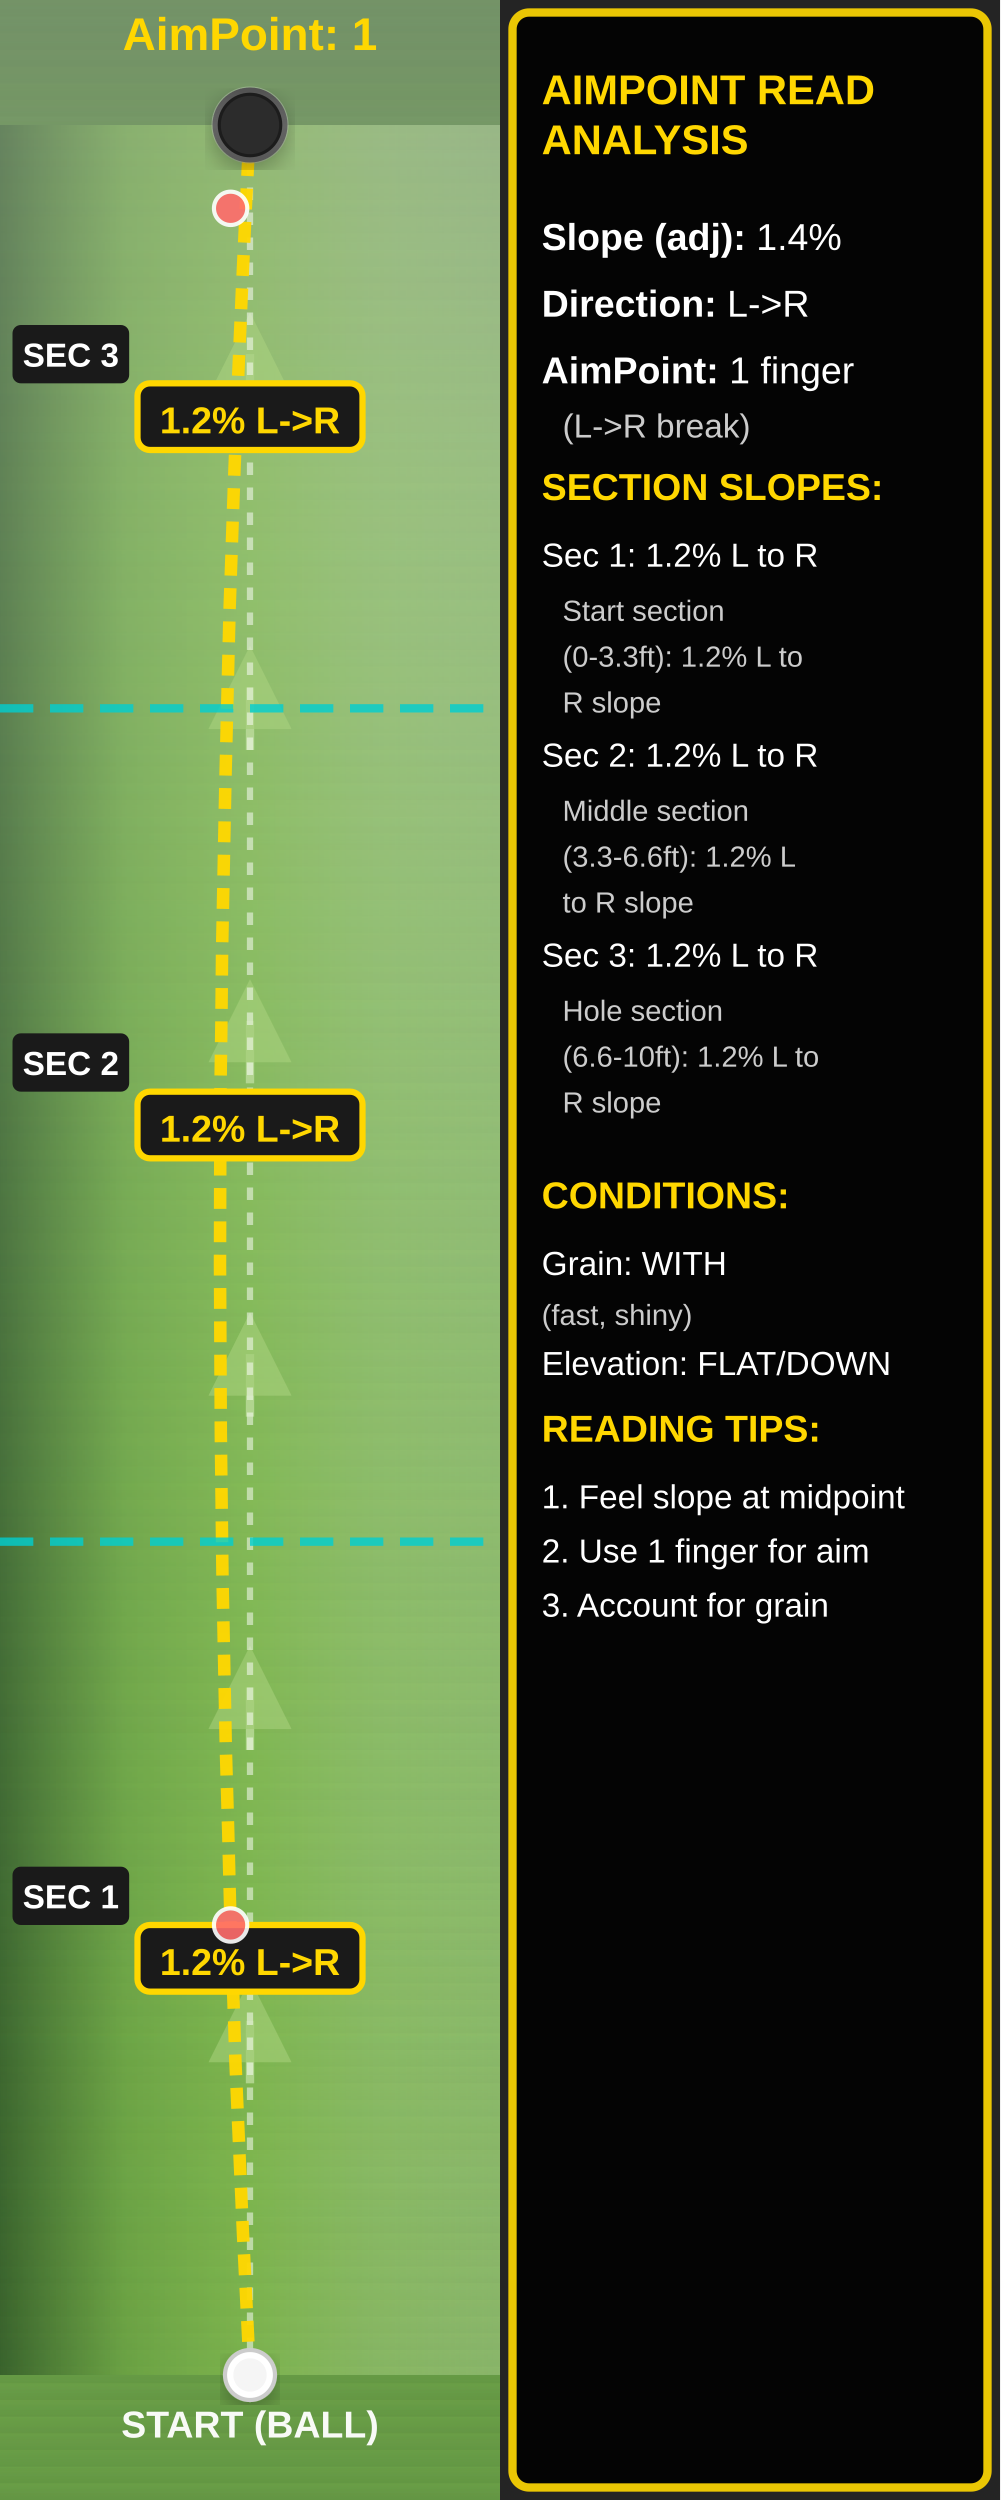
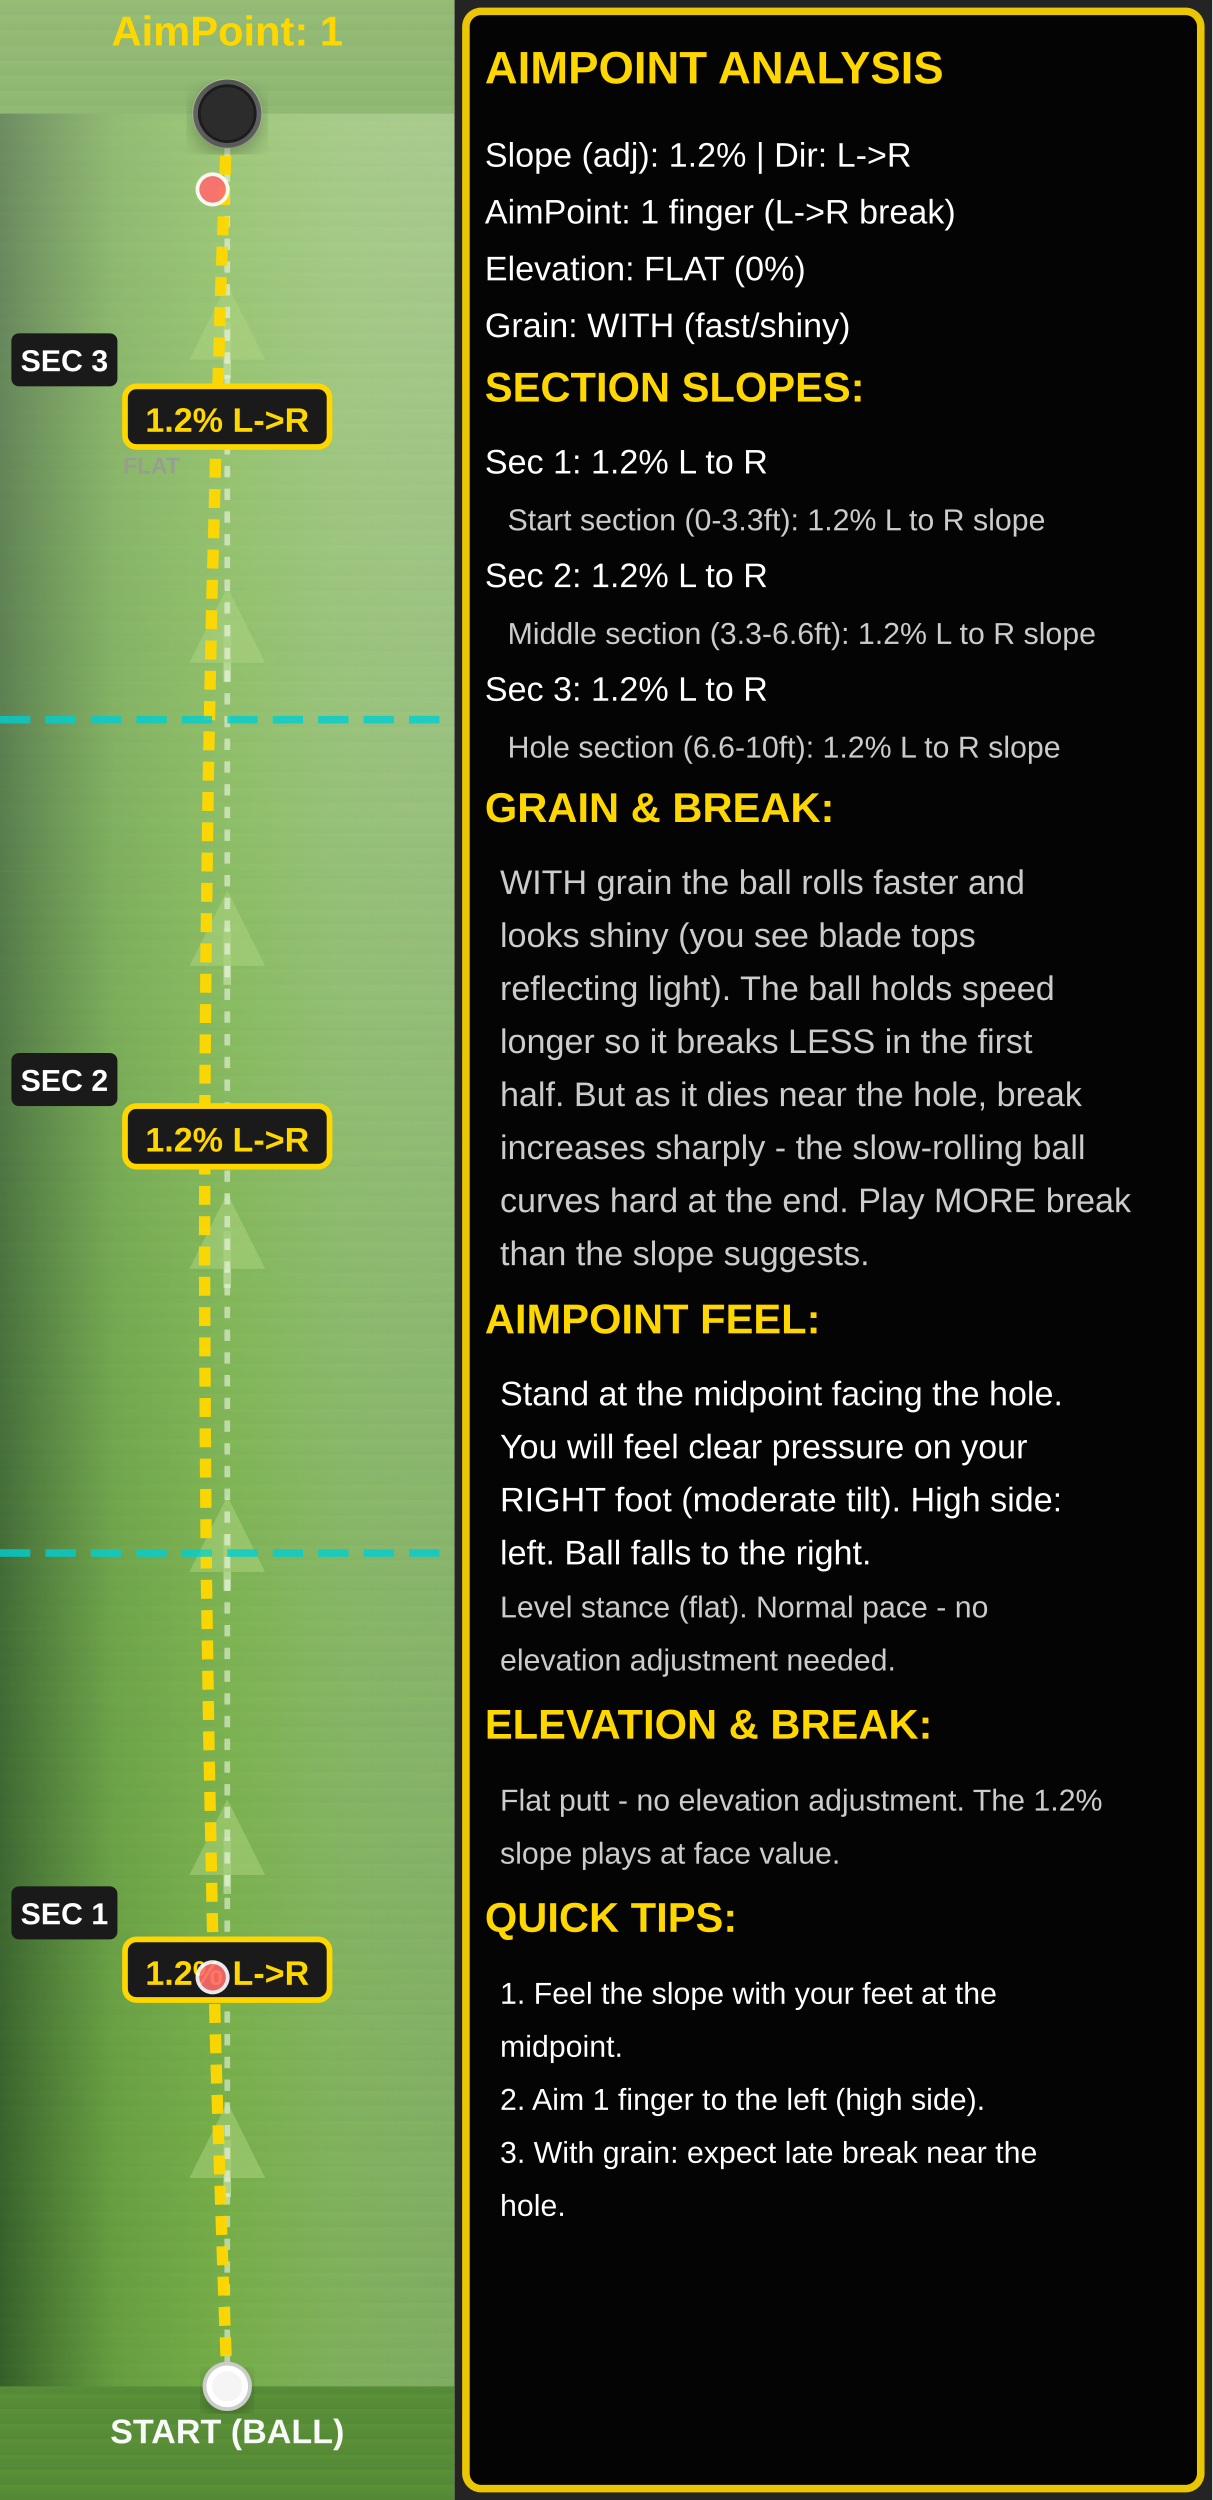
- <svg xmlns="http://www.w3.org/2000/svg" width="240" height="600">
+ <svg xmlns="http://www.w3.org/2000/svg" width="320" height="660">
  <defs>
    <linearGradient id="baseGreen" x1="0%" y1="0%" x2="0%" y2="100%">
      <stop offset="0%" style="stop-color:#689F38;stop-opacity:1" />
      <stop offset="50%" style="stop-color:#558B2F;stop-opacity:1" />
      <stop offset="100%" style="stop-color:#4A7C27;stop-opacity:1" />
    </linearGradient>
    <linearGradient id="grainGradient" x1="0%" y1="0%" x2="0%" y2="100%">
      <stop offset="0%" style="stop-color:#E8F5E9;stop-opacity:0.6" />
      <stop offset="30%" style="stop-color:#C8E6C9;stop-opacity:0.5" />
      <stop offset="60%" style="stop-color:#A5D6A7;stop-opacity:0.35" />
      <stop offset="100%" style="stop-color:#81C784;stop-opacity:0.2" />
    </linearGradient>
    <linearGradient id="elevationGradient" x1="0%" y1="0%" x2="0%" y2="100%">
-       <stop offset="0%" style="stop-color:#1B3D14;stop-opacity:1.0" />
-       <stop offset="20%" style="stop-color:#4A7C27;stop-opacity:0.85" />
-       <stop offset="50%" style="stop-color:#689F38;stop-opacity:0.6" />
-       <stop offset="80%" style="stop-color:#8BC34A;stop-opacity:0.4" />
-       <stop offset="100%" style="stop-color:#AED581;stop-opacity:0.3" />
+       <stop offset="0%" style="stop-color:#689F38;stop-opacity:0.15" />
+       <stop offset="100%" style="stop-color:#689F38;stop-opacity:0.15" />
    </linearGradient>
    <linearGradient id="breakGradientSec1" x1="0%" y1="0%" x2="100%" y2="0%">
      <stop offset="0%" style="stop-color:#1B3D14;stop-opacity:0.748" />
      <stop offset="25%" style="stop-color:#689F38;stop-opacity:0.658" />
      <stop offset="50%" style="stop-color:#8BC34A;stop-opacity:0.569" />
      <stop offset="75%" style="stop-color:#AED581;stop-opacity:0.479" />
      <stop offset="100%" style="stop-color:#C5E1A5;stop-opacity:0.389" />
    </linearGradient>
    <linearGradient id="breakGradientSec2" x1="0%" y1="0%" x2="100%" y2="0%">
      <stop offset="0%" style="stop-color:#1B3D14;stop-opacity:0.748" />
      <stop offset="25%" style="stop-color:#689F38;stop-opacity:0.658" />
      <stop offset="50%" style="stop-color:#8BC34A;stop-opacity:0.569" />
      <stop offset="75%" style="stop-color:#AED581;stop-opacity:0.479" />
      <stop offset="100%" style="stop-color:#C5E1A5;stop-opacity:0.389" />
    </linearGradient>
    <linearGradient id="breakGradientSec3" x1="0%" y1="0%" x2="100%" y2="0%">
      <stop offset="0%" style="stop-color:#1B3D14;stop-opacity:0.748" />
      <stop offset="25%" style="stop-color:#689F38;stop-opacity:0.658" />
      <stop offset="50%" style="stop-color:#8BC34A;stop-opacity:0.569" />
      <stop offset="75%" style="stop-color:#AED581;stop-opacity:0.479" />
      <stop offset="100%" style="stop-color:#C5E1A5;stop-opacity:0.389" />
    </linearGradient>
    <linearGradient id="holeGrainGradient" x1="50%" y1="0%" x2="50%" y2="100%">
      <stop offset="0%" style="stop-color:#FFFFFF;stop-opacity:0.3" />
      <stop offset="50%" style="stop-color:#CCCCCC;stop-opacity:0.5" />
      <stop offset="100%" style="stop-color:#999999;stop-opacity:0.6" />
    </linearGradient>
    <filter id="shadow">
      <feDropShadow dx="0" dy="2" stdDeviation="3" flood-opacity="0.3" />
    </filter>
    <marker id="arrowhead-grain" markerWidth="10" markerHeight="10" refX="5" refY="5" orient="auto">
      <polygon points="0,0 10,5 0,10" fill="#AED581" opacity="0.7" />
    </marker>
+     <marker id="arrowhead-elev-up" markerWidth="8" markerHeight="8" refX="4" refY="8" orient="0">
+       <polygon points="4,0 8,8 0,8" fill="#FFA726" opacity="0.85" />
+     </marker>
+     <marker id="arrowhead-elev-down" markerWidth="8" markerHeight="8" refX="4" refY="0" orient="0">
+       <polygon points="0,0 8,0 4,8" fill="#4FC3F7" opacity="0.85" />
+     </marker>
    <pattern id="grassTexture" x="0" y="0" width="4" height="4" patternUnits="userSpaceOnUse">
      <rect width="4" height="4" fill="url(#baseGreen)" opacity="0.95" />
      <line x1="0" y1="2" x2="4" y2="2" stroke="#5A9B3F" stroke-width="0.5" opacity="0.3" />
    </pattern>
  </defs>
-   <rect width="120" height="600" fill="url(#baseGreen)" />
-   <rect width="120" height="600" fill="url(#grassTexture)" opacity="0.3" />
-   <rect width="120" height="600" fill="url(#elevationGradient)" opacity="0.7" />
-   <rect x="0" y="390.0" width="120" height="180.0" fill="url(#breakGradientSec1)" opacity="1.0" />
-   <rect x="0" y="210.0" width="120" height="180.0" fill="url(#breakGradientSec2)" opacity="1.0" />
-   <rect x="0" y="30" width="120" height="180.0" fill="url(#breakGradientSec3)" opacity="1.0" />
-   <rect width="120" height="600" fill="url(#grainGradient)" opacity="0.6" />
+   <rect width="120" height="660" fill="url(#baseGreen)" />
+   <rect width="120" height="660" fill="url(#grassTexture)" opacity="0.3" />
+   <rect width="120" height="660" fill="url(#elevationGradient)" opacity="0.7" />
+   <rect x="0" y="430.0" width="120" height="200.0" fill="url(#breakGradientSec1)" opacity="1.0" />
+   <rect x="0" y="230.0" width="120" height="200.0" fill="url(#breakGradientSec2)" opacity="1.0" />
+   <rect x="0" y="30" width="120" height="200.0" fill="url(#breakGradientSec3)" opacity="1.0" />
+   <rect width="120" height="660" fill="url(#grainGradient)" opacity="0.6" />
  <line x1="60.0" y1="100" x2="60.0" y2="85" stroke="#C5E1A5" stroke-width="2" opacity="0.7" marker-end="url(#arrowhead-grain)" />
  <line x1="60.0" y1="180" x2="60.0" y2="165" stroke="#C5E1A5" stroke-width="2" opacity="0.7" marker-end="url(#arrowhead-grain)" />
  <line x1="60.0" y1="260" x2="60.0" y2="245" stroke="#C5E1A5" stroke-width="2" opacity="0.7" marker-end="url(#arrowhead-grain)" />
  <line x1="60.0" y1="340" x2="60.0" y2="325" stroke="#C5E1A5" stroke-width="2" opacity="0.7" marker-end="url(#arrowhead-grain)" />
  <line x1="60.0" y1="420" x2="60.0" y2="405" stroke="#C5E1A5" stroke-width="2" opacity="0.7" marker-end="url(#arrowhead-grain)" />
  <line x1="60.0" y1="500" x2="60.0" y2="485" stroke="#C5E1A5" stroke-width="2" opacity="0.7" marker-end="url(#arrowhead-grain)" />
-   <line x1="60.0" y1="570" x2="60.0" y2="30.0" stroke="#FFFFFF" stroke-width="1.5" stroke-dasharray="3,3" opacity="0.5" />
-   <path d="M 60.0 570.0 C 59.4 558.7, 58.9 547.1, 58.3 535.8 C 57.7 522.3, 57.1 508.3, 56.5 494.8 C 56.2 483.5, 55.7 471.9, 55.3 460.6 C 55.0 447.1, 54.6 433.2, 54.2 419.6 C 53.9 406.1, 53.7 392.1, 53.4 378.6 C 53.3 367.3, 53.1 355.7, 53.0 344.4 C 52.9 330.9, 52.9 317.0, 52.8 303.4 C 52.8 289.9, 52.9 275.9, 52.9 262.4 C 53.1 251.1, 53.2 239.5, 53.3 228.2 C 53.6 214.7, 53.8 200.7, 54.1 187.2 C 54.4 173.7, 54.8 159.7, 55.1 146.2 C 55.5 134.9, 55.9 123.3, 56.3 112.0 C 56.8 98.5, 57.4 84.5, 58.0 71.0 C 58.6 57.5, 59.3 43.5, 60.0 30.0" stroke="#FFD700" stroke-width="3" fill="none" stroke-dasharray="5,3" opacity="0.95" />
-   <line x1="0" y1="370.0" x2="120" y2="370.0" stroke="#00CED1" stroke-width="2" opacity="0.8" stroke-dasharray="8,4" />
-   <line x1="0" y1="170.0" x2="120" y2="170.0" stroke="#00CED1" stroke-width="2" opacity="0.8" stroke-dasharray="8,4" />
-   <rect x="3" y="448.0" width="28" height="14" fill="#1A1A1A" rx="2" />
-   <text x="17" y="458.0" font-family="Arial, sans-serif" font-size="8" fill="#FFFFFF" text-anchor="middle" font-weight="bold">SEC 1</text>
-   <rect x="33.0" y="462.0" width="54" height="16" fill="#1A1A1A" rx="3" stroke="#FFD700" stroke-width="1.5" />
-   <text x="60.0" y="474.0" font-family="Arial, sans-serif" font-size="9" fill="#FFD700" text-anchor="middle" font-weight="bold">1.2% L-&gt;R</text>
-   <rect x="3" y="248.0" width="28" height="14" fill="#1A1A1A" rx="2" />
-   <text x="17" y="258.0" font-family="Arial, sans-serif" font-size="8" fill="#FFFFFF" text-anchor="middle" font-weight="bold">SEC 2</text>
-   <rect x="33.0" y="262.0" width="54" height="16" fill="#1A1A1A" rx="3" stroke="#FFD700" stroke-width="1.5" />
-   <text x="60.0" y="274.0" font-family="Arial, sans-serif" font-size="9" fill="#FFD700" text-anchor="middle" font-weight="bold">1.2% L-&gt;R</text>
-   <rect x="3" y="78.0" width="28" height="14" fill="#1A1A1A" rx="2" />
-   <text x="17" y="88.0" font-family="Arial, sans-serif" font-size="8" fill="#FFFFFF" text-anchor="middle" font-weight="bold">SEC 3</text>
-   <rect x="33.0" y="92.0" width="54" height="16" fill="#1A1A1A" rx="3" stroke="#FFD700" stroke-width="1.5" />
-   <text x="60.0" y="104.0" font-family="Arial, sans-serif" font-size="9" fill="#FFD700" text-anchor="middle" font-weight="bold">1.2% L-&gt;R</text>
-   <circle cx="55.348" cy="462" r="4" fill="#FF6B6B" opacity="0.9" stroke="#FFFFFF" stroke-width="1" />
-   <circle cx="55.348" cy="50" r="4" fill="#FF6B6B" opacity="0.9" stroke="#FFFFFF" stroke-width="1" />
+   <line x1="60.0" y1="580" x2="60.0" y2="565" stroke="#C5E1A5" stroke-width="2" opacity="0.7" marker-end="url(#arrowhead-grain)" />
+   <text x="40.0" y="125" font-family="Arial, sans-serif" font-size="6" fill="#999999" text-anchor="middle" font-weight="bold" opacity="0.9">FLAT</text>
+   <line x1="60.0" y1="630" x2="60.0" y2="30.0" stroke="#FFFFFF" stroke-width="1.5" stroke-dasharray="3,3" opacity="0.5" />
+   <path d="M 60.0 630.0 C 59.5 617.5, 59.0 604.6, 58.6 592.0 C 58.1 577.0, 57.6 561.5, 57.1 546.5 C 56.8 533.9, 56.5 521.0, 56.1 508.5 C 55.8 493.4, 55.5 477.9, 55.2 462.9 C 55.0 447.9, 54.7 432.4, 54.5 417.3 C 54.4 404.8, 54.3 391.9, 54.2 379.4 C 54.1 364.3, 54.1 348.8, 54.0 333.8 C 54.0 318.8, 54.1 303.3, 54.1 288.2 C 54.2 275.7, 54.3 262.8, 54.4 250.3 C 54.6 235.2, 54.8 219.7, 55.0 204.7 C 55.3 189.6, 55.6 174.2, 55.9 159.1 C 56.3 146.6, 56.6 133.7, 56.9 121.1 C 57.4 106.1, 57.9 90.6, 58.3 75.6 C 58.9 60.5, 59.4 45.0, 60.0 30.0" stroke="#FFD700" stroke-width="3" fill="none" stroke-dasharray="5,3" opacity="0.95" />
+   <line x1="0" y1="410.0" x2="120" y2="410.0" stroke="#00CED1" stroke-width="2" opacity="0.8" stroke-dasharray="8,4" />
+   <line x1="0" y1="190.0" x2="120" y2="190.0" stroke="#00CED1" stroke-width="2" opacity="0.8" stroke-dasharray="8,4" />
+   <rect x="3" y="498.0" width="28" height="14" fill="#1A1A1A" rx="2" />
+   <text x="17" y="508.0" font-family="Arial, sans-serif" font-size="8" fill="#FFFFFF" text-anchor="middle" font-weight="bold">SEC 1</text>
+   <rect x="33.0" y="512.0" width="54" height="16" fill="#1A1A1A" rx="3" stroke="#FFD700" stroke-width="1.5" />
+   <text x="60.0" y="524.0" font-family="Arial, sans-serif" font-size="9" fill="#FFD700" text-anchor="middle" font-weight="bold">1.2% L-&gt;R</text>
+   <rect x="3" y="278.0" width="28" height="14" fill="#1A1A1A" rx="2" />
+   <text x="17" y="288.0" font-family="Arial, sans-serif" font-size="8" fill="#FFFFFF" text-anchor="middle" font-weight="bold">SEC 2</text>
+   <rect x="33.0" y="292.0" width="54" height="16" fill="#1A1A1A" rx="3" stroke="#FFD700" stroke-width="1.5" />
+   <text x="60.0" y="304.0" font-family="Arial, sans-serif" font-size="9" fill="#FFD700" text-anchor="middle" font-weight="bold">1.2% L-&gt;R</text>
+   <rect x="3" y="88.0" width="28" height="14" fill="#1A1A1A" rx="2" />
+   <text x="17" y="98.0" font-family="Arial, sans-serif" font-size="8" fill="#FFFFFF" text-anchor="middle" font-weight="bold">SEC 3</text>
+   <rect x="33.0" y="102.0" width="54" height="16" fill="#1A1A1A" rx="3" stroke="#FFD700" stroke-width="1.5" />
+   <text x="60.0" y="114.0" font-family="Arial, sans-serif" font-size="9" fill="#FFD700" text-anchor="middle" font-weight="bold">1.2% L-&gt;R</text>
+   <circle cx="56.124" cy="522" r="4" fill="#FF6B6B" opacity="0.9" stroke="#FFFFFF" stroke-width="1" />
+   <circle cx="56.124" cy="50" r="4" fill="#FF6B6B" opacity="0.9" stroke="#FFFFFF" stroke-width="1" />
  <text x="60.0" y="12" font-family="Arial, sans-serif" font-size="11" fill="#FFD700" text-anchor="middle" font-weight="bold">AimPoint: 1</text>
  <circle cx="60.0" cy="30.0" r="9" fill="#1A1A1A" filter="url(#shadow)" />
  <circle cx="60.0" cy="30.0" r="7" fill="#2C2C2C" />
  <circle cx="60.0" cy="30.0" r="8.5" fill="none" stroke="url(#holeGrainGradient)" stroke-width="1.5" opacity="0.8" />
-   <circle cx="60.0" cy="570" r="6" fill="#FFFFFF" stroke="#CCCCCC" stroke-width="1" filter="url(#shadow)" />
-   <circle cx="60.0" cy="570" r="4" fill="#F5F5F5" />
-   <text x="60.0" y="585" font-family="Arial, sans-serif" font-size="9" fill="#FFFFFF" text-anchor="middle" font-weight="bold" opacity="0.95">START (BALL)</text>
-   <rect x="120" y="0" width="120" height="600" fill="#1A1A1A" opacity="0.95" />
-   <rect x="123" y="3" width="114" height="594" fill="#000000" opacity="0.9" rx="4" stroke="#FFD700" stroke-width="2" />
-   <text x="130" y="25" font-family="Arial, sans-serif" font-size="10" fill="#FFD700" font-weight="bold">AIMPOINT READ</text>
-   <text x="130" y="37" font-family="Arial, sans-serif" font-size="10" fill="#FFD700" font-weight="bold">ANALYSIS</text>
-   <text x="130" y="60" font-family="Arial, sans-serif" font-size="9" fill="#FFFFFF">
-     <tspan font-weight="bold">Slope (adj):</tspan> 1.4%</text>
-   <text x="130" y="76" font-family="Arial, sans-serif" font-size="9" fill="#FFFFFF">
-     <tspan font-weight="bold">Direction:</tspan> L-&gt;R</text>
-   <text x="130" y="92" font-family="Arial, sans-serif" font-size="9" fill="#FFFFFF">
-     <tspan font-weight="bold">AimPoint:</tspan> 1 finger</text>
-   <text x="135" y="105" font-family="Arial, sans-serif" font-size="8" fill="#CCCCCC">(L-&gt;R break)</text>
-   <text x="130" y="120" font-family="Arial, sans-serif" font-size="9" fill="#FFD700" font-weight="bold">SECTION SLOPES:</text>
-   <text x="130" y="136" font-family="Arial, sans-serif" font-size="8" fill="#FFFFFF">Sec 1: 1.2% L to R</text>
-   <text x="135" y="149" font-family="Arial, sans-serif" font-size="7" fill="#CCCCCC">Start section</text>
-   <text x="135" y="160" font-family="Arial, sans-serif" font-size="7" fill="#CCCCCC">(0-3.3ft): 1.2% L to</text>
-   <text x="135" y="171" font-family="Arial, sans-serif" font-size="7" fill="#CCCCCC">R slope</text>
-   <text x="130" y="184" font-family="Arial, sans-serif" font-size="8" fill="#FFFFFF">Sec 2: 1.2% L to R</text>
-   <text x="135" y="197" font-family="Arial, sans-serif" font-size="7" fill="#CCCCCC">Middle section</text>
-   <text x="135" y="208" font-family="Arial, sans-serif" font-size="7" fill="#CCCCCC">(3.3-6.6ft): 1.2% L</text>
-   <text x="135" y="219" font-family="Arial, sans-serif" font-size="7" fill="#CCCCCC">to R slope</text>
-   <text x="130" y="232" font-family="Arial, sans-serif" font-size="8" fill="#FFFFFF">Sec 3: 1.2% L to R</text>
-   <text x="135" y="245" font-family="Arial, sans-serif" font-size="7" fill="#CCCCCC">Hole section</text>
-   <text x="135" y="256" font-family="Arial, sans-serif" font-size="7" fill="#CCCCCC">(6.6-10ft): 1.2% L to</text>
-   <text x="135" y="267" font-family="Arial, sans-serif" font-size="7" fill="#CCCCCC">R slope</text>
-   <text x="130" y="290" font-family="Arial, sans-serif" font-size="9" fill="#FFD700" font-weight="bold">CONDITIONS:</text>
-   <text x="130" y="306" font-family="Arial, sans-serif" font-size="8" fill="#FFFFFF">Grain: WITH</text>
-   <text x="130" y="318" font-family="Arial, sans-serif" font-size="7" fill="#CCCCCC">(fast, shiny)</text>
-   <text x="130" y="330" font-family="Arial, sans-serif" font-size="8" fill="#FFFFFF">Elevation: FLAT/DOWN</text>
-   <text x="130" y="346" font-family="Arial, sans-serif" font-size="9" fill="#FFD700" font-weight="bold">READING TIPS:</text>
-   <text x="130" y="362" font-family="Arial, sans-serif" font-size="8" fill="#FFFFFF" font-weight="normal">1. Feel slope at midpoint</text>
-   <text x="130" y="375" font-family="Arial, sans-serif" font-size="8" fill="#FFFFFF" font-weight="normal">2. Use 1 finger for aim</text>
-   <text x="130" y="388" font-family="Arial, sans-serif" font-size="8" fill="#FFFFFF" font-weight="normal">3. Account for grain</text>
+   <circle cx="60.0" cy="630" r="6" fill="#FFFFFF" stroke="#CCCCCC" stroke-width="1" filter="url(#shadow)" />
+   <circle cx="60.0" cy="630" r="4" fill="#F5F5F5" />
+   <text x="60.0" y="645" font-family="Arial, sans-serif" font-size="9" fill="#FFFFFF" text-anchor="middle" font-weight="bold" opacity="0.95">START (BALL)</text>
+   <rect x="120" y="0" width="200" height="660" fill="#1A1A1A" opacity="0.95" />
+   <rect x="123" y="3" width="194" height="654" fill="#000000" opacity="0.9" rx="4" stroke="#FFD700" stroke-width="2" />
+   <text x="128" y="22" font-family="Arial, sans-serif" font-size="12" fill="#FFD700" font-weight="bold">AIMPOINT ANALYSIS</text>
+   <text x="128" y="44" font-family="Arial, sans-serif" font-size="9" fill="#FFFFFF">Slope (adj): 1.2%  |  Dir: L-&gt;R</text>
+   <text x="128" y="59" font-family="Arial, sans-serif" font-size="9" fill="#FFFFFF">AimPoint: 1 finger (L-&gt;R break)</text>
+   <text x="128" y="74" font-family="Arial, sans-serif" font-size="9" fill="#FFFFFF">Elevation: FLAT (0%)</text>
+   <text x="128" y="89" font-family="Arial, sans-serif" font-size="9" fill="#FFFFFF">Grain: WITH (fast/shiny)</text>
+   <text x="128" y="106" font-family="Arial, sans-serif" font-size="11" fill="#FFD700" font-weight="bold">SECTION SLOPES:</text>
+   <text x="128" y="125" font-family="Arial, sans-serif" font-size="9" fill="#FFFFFF">Sec 1: 1.2% L to R</text>
+   <text x="134" y="140" font-family="Arial, sans-serif" font-size="8" fill="#CCCCCC">Start section (0-3.3ft): 1.2% L to R slope</text>
+   <text x="128" y="155" font-family="Arial, sans-serif" font-size="9" fill="#FFFFFF">Sec 2: 1.2% L to R</text>
+   <text x="134" y="170" font-family="Arial, sans-serif" font-size="8" fill="#CCCCCC">Middle section (3.3-6.6ft): 1.2% L to R slope</text>
+   <text x="128" y="185" font-family="Arial, sans-serif" font-size="9" fill="#FFFFFF">Sec 3: 1.2% L to R</text>
+   <text x="134" y="200" font-family="Arial, sans-serif" font-size="8" fill="#CCCCCC">Hole section (6.6-10ft): 1.2% L to R slope</text>
+   <text x="128" y="217" font-family="Arial, sans-serif" font-size="11" fill="#FFD700" font-weight="bold">GRAIN &amp; BREAK:</text>
+   <text x="132" y="236" font-family="Arial, sans-serif" font-size="9" fill="#CCCCCC">WITH grain the ball rolls faster and</text>
+   <text x="132" y="250" font-family="Arial, sans-serif" font-size="9" fill="#CCCCCC">looks shiny (you see blade tops</text>
+   <text x="132" y="264" font-family="Arial, sans-serif" font-size="9" fill="#CCCCCC">reflecting light). The ball holds speed</text>
+   <text x="132" y="278" font-family="Arial, sans-serif" font-size="9" fill="#CCCCCC">longer so it breaks LESS in the first</text>
+   <text x="132" y="292" font-family="Arial, sans-serif" font-size="9" fill="#CCCCCC">half. But as it dies near the hole, break</text>
+   <text x="132" y="306" font-family="Arial, sans-serif" font-size="9" fill="#CCCCCC">increases sharply - the slow-rolling ball</text>
+   <text x="132" y="320" font-family="Arial, sans-serif" font-size="9" fill="#CCCCCC">curves hard at the end. Play MORE break</text>
+   <text x="132" y="334" font-family="Arial, sans-serif" font-size="9" fill="#CCCCCC">than the slope suggests.</text>
+   <text x="128" y="352" font-family="Arial, sans-serif" font-size="11" fill="#FFD700" font-weight="bold">AIMPOINT FEEL:</text>
+   <text x="132" y="371" font-family="Arial, sans-serif" font-size="9" fill="#FFFFFF">Stand at the midpoint facing the hole.</text>
+   <text x="132" y="385" font-family="Arial, sans-serif" font-size="9" fill="#FFFFFF">You will feel clear pressure on your</text>
+   <text x="132" y="399" font-family="Arial, sans-serif" font-size="9" fill="#FFFFFF">RIGHT foot (moderate tilt). High side:</text>
+   <text x="132" y="413" font-family="Arial, sans-serif" font-size="9" fill="#FFFFFF">left. Ball falls to the right.</text>
+   <text x="132" y="427" font-family="Arial, sans-serif" font-size="8" fill="#CCCCCC">Level stance (flat). Normal pace - no</text>
+   <text x="132" y="441" font-family="Arial, sans-serif" font-size="8" fill="#CCCCCC">elevation adjustment needed.</text>
+   <text x="128" y="459" font-family="Arial, sans-serif" font-size="11" fill="#FFD700" font-weight="bold">ELEVATION &amp; BREAK:</text>
+   <text x="132" y="478" font-family="Arial, sans-serif" font-size="8" fill="#CCCCCC">Flat putt - no elevation adjustment. The 1.2%</text>
+   <text x="132" y="492" font-family="Arial, sans-serif" font-size="8" fill="#CCCCCC">slope plays at face value.</text>
+   <text x="128" y="510" font-family="Arial, sans-serif" font-size="11" fill="#FFD700" font-weight="bold">QUICK TIPS:</text>
+   <text x="132" y="529" font-family="Arial, sans-serif" font-size="8" fill="#FFFFFF">1. Feel the slope with your feet at the</text>
+   <text x="132" y="543" font-family="Arial, sans-serif" font-size="8" fill="#FFFFFF">midpoint.</text>
+   <text x="132" y="557" font-family="Arial, sans-serif" font-size="8" fill="#FFFFFF">2. Aim 1 finger to the left (high side).</text>
+   <text x="132" y="571" font-family="Arial, sans-serif" font-size="8" fill="#FFFFFF">3. With grain: expect late break near the</text>
+   <text x="132" y="585" font-family="Arial, sans-serif" font-size="8" fill="#FFFFFF">hole.</text>
</svg>
